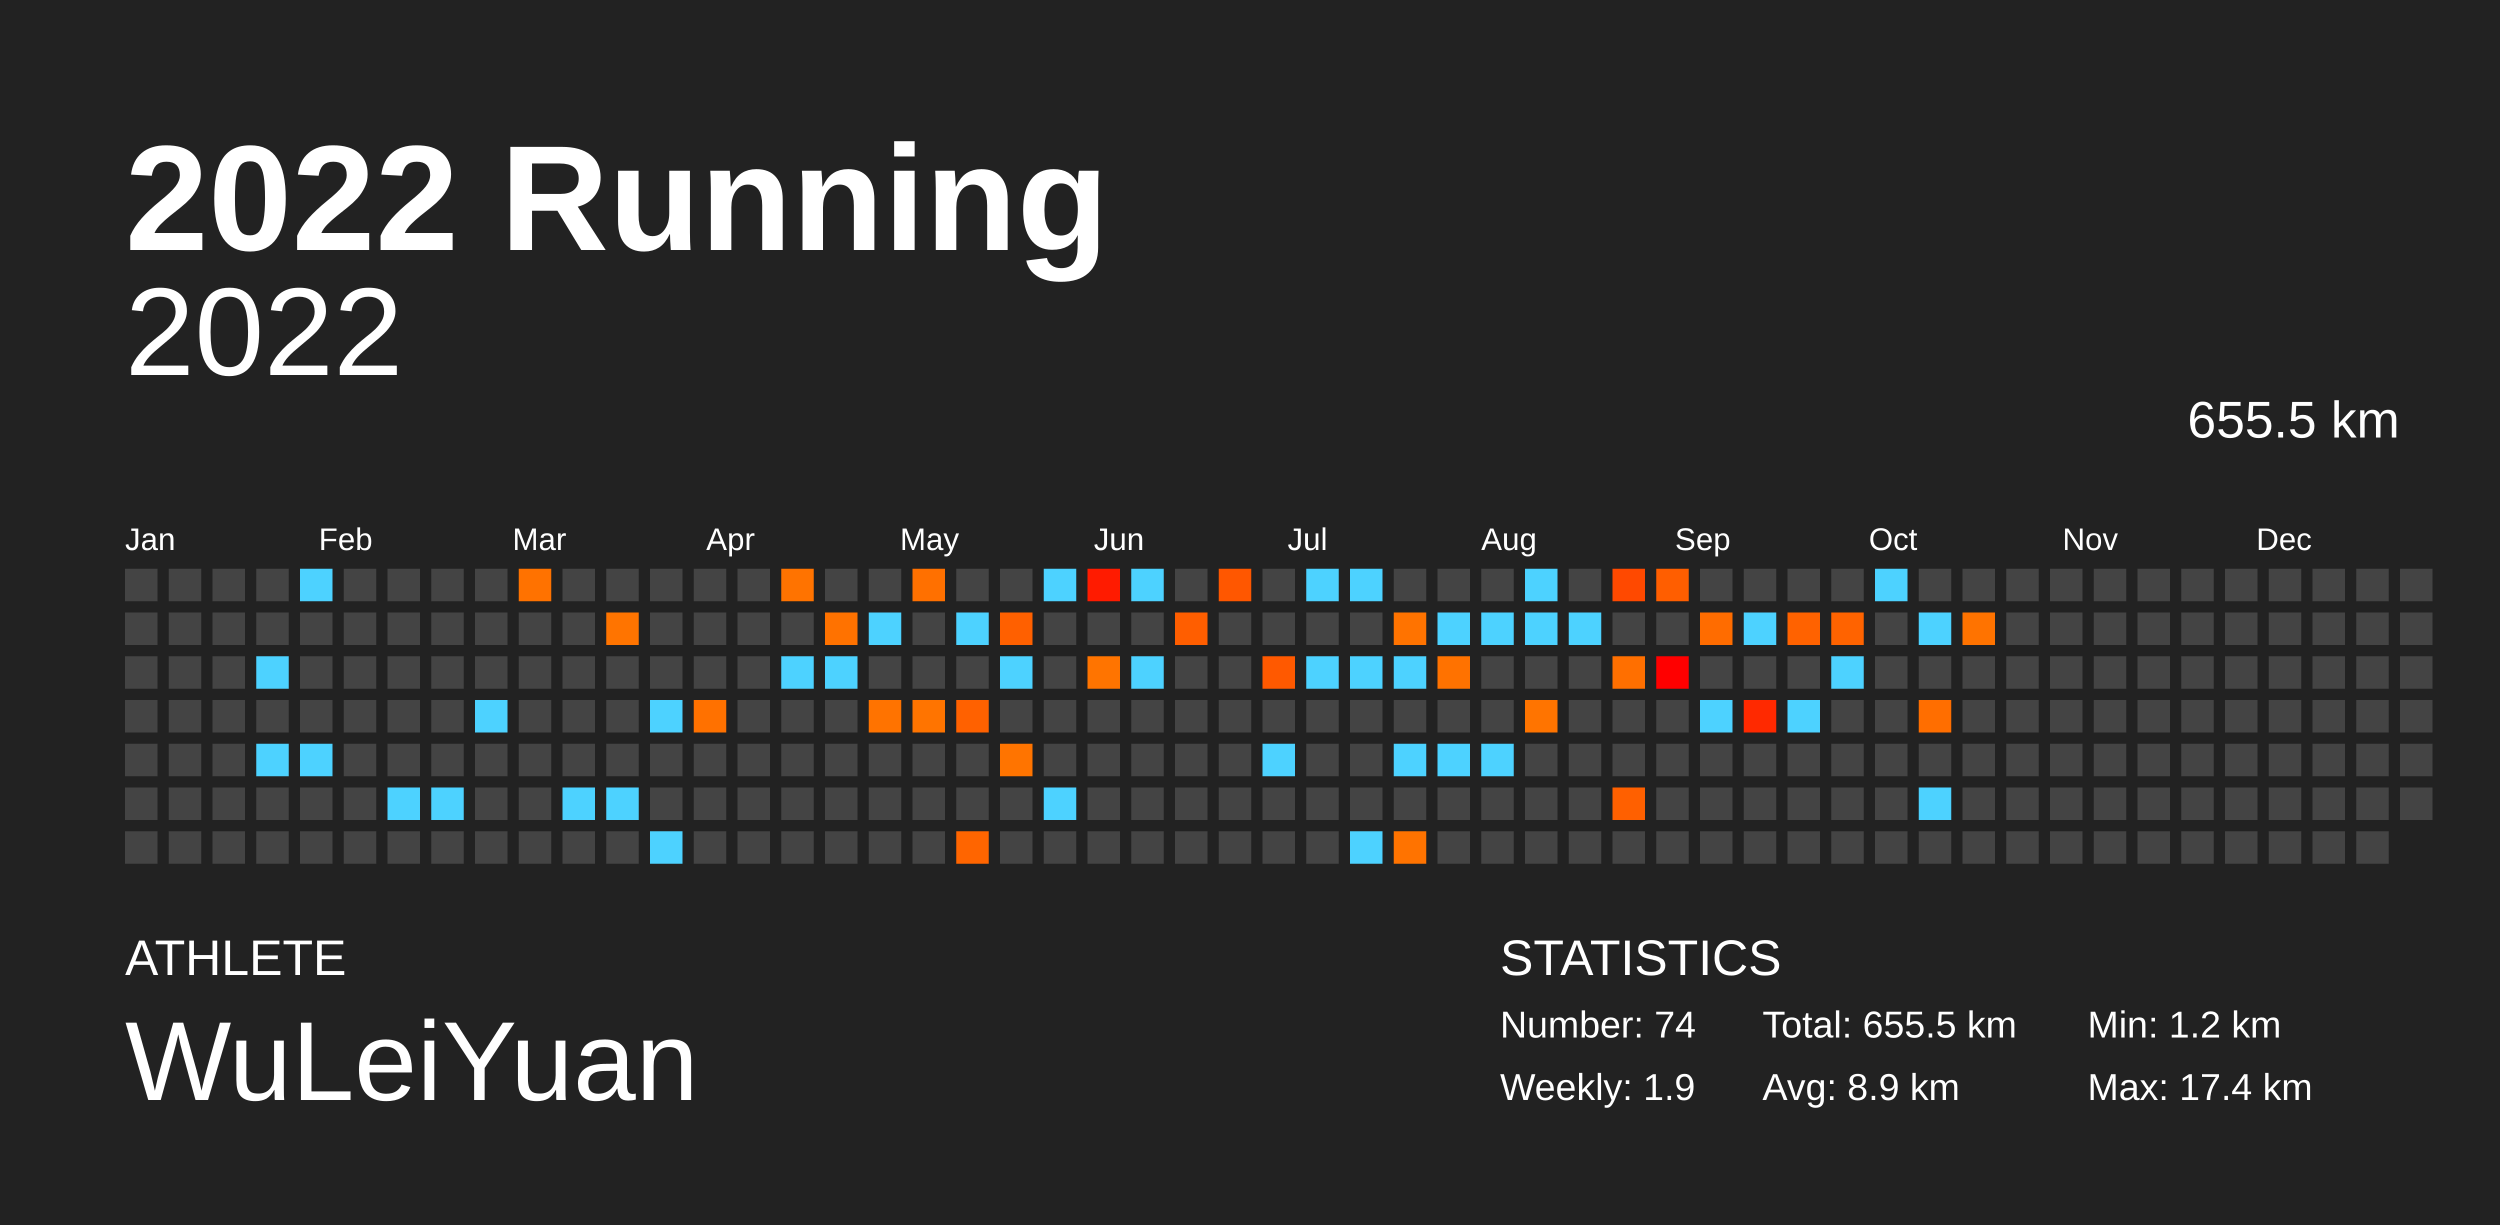
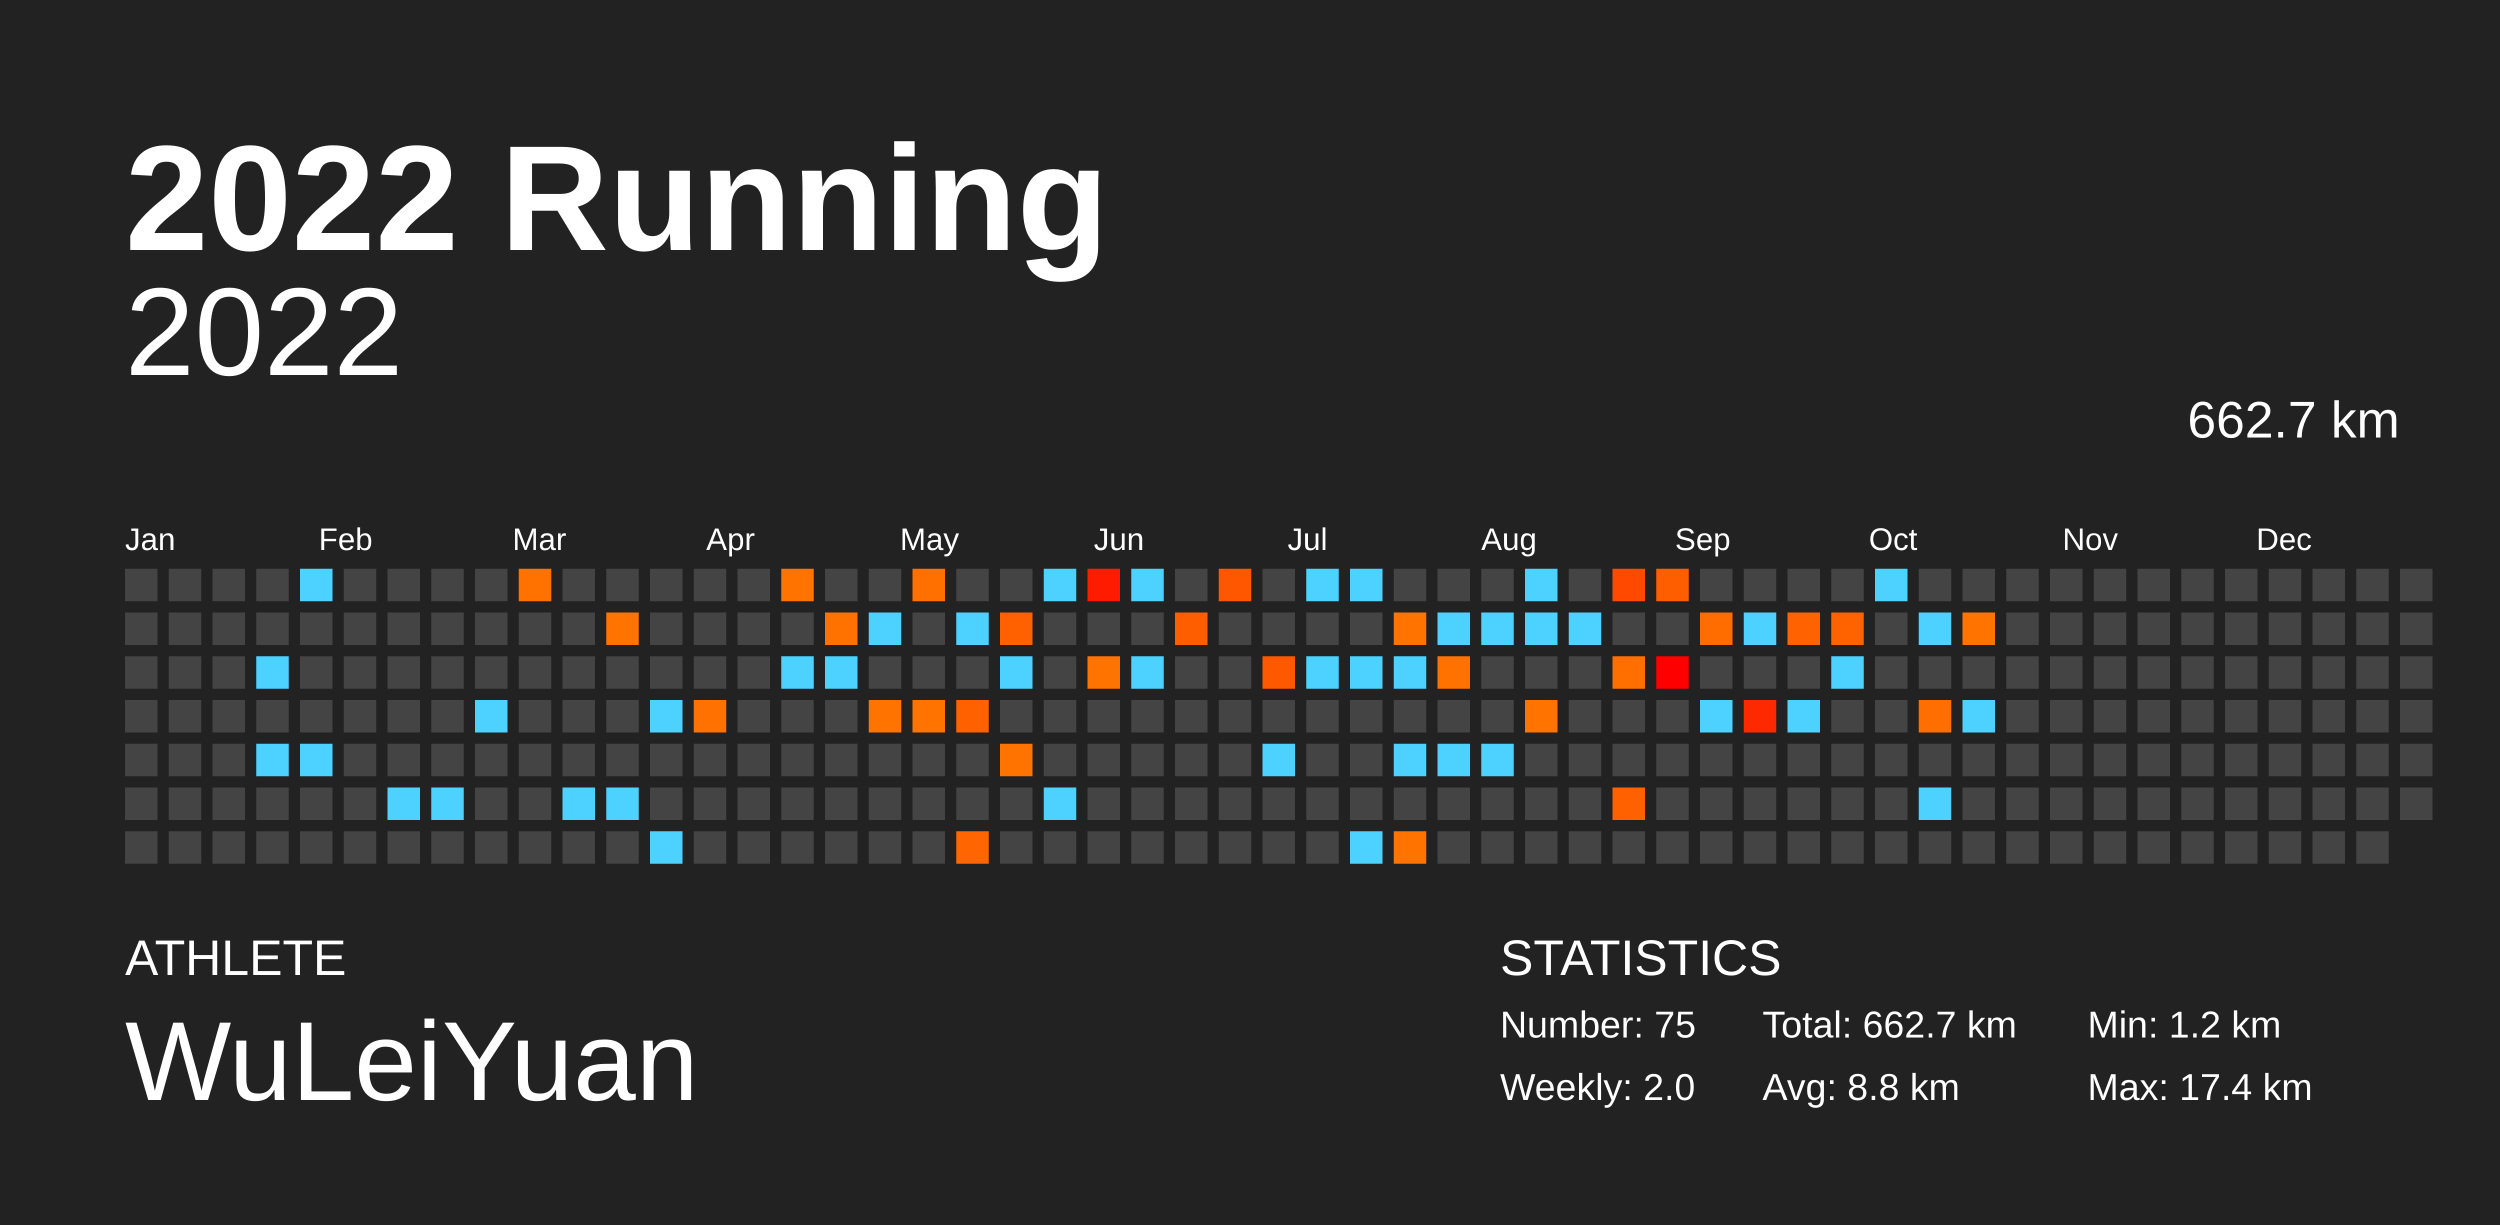
<svg xmlns="http://www.w3.org/2000/svg" baseProfile="full" height="98mm" version="1.1" viewBox="0,0,200,98" width="200mm">
  <defs />
  <rect fill="#222222" height="98" width="200" x="0" y="0" />
  <text fill="#FFFFFF" style="font-size:12px; font-family:Arial; font-weight:bold;" x="10" y="20">2022 Running</text>
  <text fill="#FFFFFF" style="font-size:4px; font-family:Arial" x="10" y="78">ATHLETE</text>
  <text fill="#FFFFFF" style="font-size:9px; font-family:Arial" x="10" y="88">WuLeiYuan</text>
  <text fill="#FFFFFF" style="font-size:4px; font-family:Arial" x="120" y="78">STATISTICS</text>
-   <text fill="#FFFFFF" style="font-size:3px; font-family:Arial" x="120" y="83">Number: 74</text>
-   <text fill="#FFFFFF" style="font-size:3px; font-family:Arial" x="120" y="88">Weekly: 1.9</text>
-   <text fill="#FFFFFF" style="font-size:3px; font-family:Arial" x="141" y="83">Total: 655.5 km</text>
-   <text fill="#FFFFFF" style="font-size:3px; font-family:Arial" x="141" y="88">Avg: 8.9 km</text>
+   <text fill="#FFFFFF" style="font-size:3px; font-family:Arial" x="120" y="83">Number: 75</text>
+   <text fill="#FFFFFF" style="font-size:3px; font-family:Arial" x="120" y="88">Weekly: 2.0</text>
+   <text fill="#FFFFFF" style="font-size:3px; font-family:Arial" x="141" y="83">Total: 662.7 km</text>
+   <text fill="#FFFFFF" style="font-size:3px; font-family:Arial" x="141" y="88">Avg: 8.8 km</text>
  <text fill="#FFFFFF" style="font-size:3px; font-family:Arial" x="167" y="83">Min: 1.2 km</text>
  <text fill="#FFFFFF" style="font-size:3px; font-family:Arial" x="167" y="88">Max: 17.4 km</text>
  <text alignment-baseline="hanging" fill="#FFFFFF" style="font-size:10.0px; font-family:Arial;" x="10" y="30">2022</text>
-   <text alignment-baseline="hanging" fill="#FFFFFF" style="font-size:4.125px; font-family:Arial;" x="175" y="35">655.5 km</text>
+   <text alignment-baseline="hanging" fill="#FFFFFF" style="font-size:4.125px; font-family:Arial;" x="175" y="35">662.7 km</text>
  <text fill="#FFFFFF" style="font-size:2.5px; font-family:Arial" x="10.0" y="44">Jan</text>
  <text fill="#FFFFFF" style="font-size:2.5px; font-family:Arial" x="25.5" y="44">Feb</text>
  <text fill="#FFFFFF" style="font-size:2.5px; font-family:Arial" x="41.0" y="44">Mar</text>
  <text fill="#FFFFFF" style="font-size:2.5px; font-family:Arial" x="56.5" y="44">Apr</text>
  <text fill="#FFFFFF" style="font-size:2.5px; font-family:Arial" x="72.0" y="44">May</text>
  <text fill="#FFFFFF" style="font-size:2.5px; font-family:Arial" x="87.5" y="44">Jun</text>
  <text fill="#FFFFFF" style="font-size:2.5px; font-family:Arial" x="103.0" y="44">Jul</text>
  <text fill="#FFFFFF" style="font-size:2.5px; font-family:Arial" x="118.5" y="44">Aug</text>
  <text fill="#FFFFFF" style="font-size:2.5px; font-family:Arial" x="134.0" y="44">Sep</text>
  <text fill="#FFFFFF" style="font-size:2.5px; font-family:Arial" x="149.5" y="44">Oct</text>
  <text fill="#FFFFFF" style="font-size:2.5px; font-family:Arial" x="165.0" y="44">Nov</text>
  <text fill="#FFFFFF" style="font-size:2.5px; font-family:Arial" x="180.5" y="44">Dec</text>
  <rect fill="#444444" height="2.6" width="2.6" x="10.0" y="45.5" />
  <rect fill="#444444" height="2.6" width="2.6" x="10.0" y="49.0" />
  <rect fill="#444444" height="2.6" width="2.6" x="10.0" y="52.5" />
  <rect fill="#444444" height="2.6" width="2.6" x="10.0" y="56.0" />
  <rect fill="#444444" height="2.6" width="2.6" x="10.0" y="59.5" />
  <rect fill="#444444" height="2.6" width="2.6" x="10.0" y="63.0" />
  <rect fill="#444444" height="2.6" width="2.6" x="10.0" y="66.5" />
  <rect fill="#444444" height="2.6" width="2.6" x="13.5" y="45.5" />
  <rect fill="#444444" height="2.6" width="2.6" x="13.5" y="49.0" />
  <rect fill="#444444" height="2.6" width="2.6" x="13.5" y="52.5" />
  <rect fill="#444444" height="2.6" width="2.6" x="13.5" y="56.0" />
  <rect fill="#444444" height="2.6" width="2.6" x="13.5" y="59.5" />
  <rect fill="#444444" height="2.6" width="2.6" x="13.5" y="63.0" />
  <rect fill="#444444" height="2.6" width="2.6" x="13.5" y="66.5" />
  <rect fill="#444444" height="2.6" width="2.6" x="17.0" y="45.5" />
  <rect fill="#444444" height="2.6" width="2.6" x="17.0" y="49.0" />
  <rect fill="#444444" height="2.6" width="2.6" x="17.0" y="52.5" />
  <rect fill="#444444" height="2.6" width="2.6" x="17.0" y="56.0" />
  <rect fill="#444444" height="2.6" width="2.6" x="17.0" y="59.5" />
  <rect fill="#444444" height="2.6" width="2.6" x="17.0" y="63.0" />
  <rect fill="#444444" height="2.6" width="2.6" x="17.0" y="66.5" />
  <rect fill="#444444" height="2.6" width="2.6" x="20.5" y="45.5" />
  <rect fill="#444444" height="2.6" width="2.6" x="20.5" y="49.0" />
  <rect fill="#4dd2ff" height="2.6" width="2.6" x="20.5" y="52.5" />
  <rect fill="#444444" height="2.6" width="2.6" x="20.5" y="56.0" />
  <rect fill="#4dd2ff" height="2.6" width="2.6" x="20.5" y="59.5" />
  <rect fill="#444444" height="2.6" width="2.6" x="20.5" y="63.0" />
  <rect fill="#444444" height="2.6" width="2.6" x="20.5" y="66.5" />
  <rect fill="#4dd2ff" height="2.6" width="2.6" x="24.0" y="45.5" />
  <rect fill="#444444" height="2.6" width="2.6" x="24.0" y="49.0" />
  <rect fill="#444444" height="2.6" width="2.6" x="24.0" y="52.5" />
  <rect fill="#444444" height="2.6" width="2.6" x="24.0" y="56.0" />
  <rect fill="#4dd2ff" height="2.6" width="2.6" x="24.0" y="59.5" />
  <rect fill="#444444" height="2.6" width="2.6" x="24.0" y="63.0" />
  <rect fill="#444444" height="2.6" width="2.6" x="24.0" y="66.5" />
  <rect fill="#444444" height="2.6" width="2.6" x="27.5" y="45.5" />
  <rect fill="#444444" height="2.6" width="2.6" x="27.5" y="49.0" />
  <rect fill="#444444" height="2.6" width="2.6" x="27.5" y="52.5" />
  <rect fill="#444444" height="2.6" width="2.6" x="27.5" y="56.0" />
  <rect fill="#444444" height="2.6" width="2.6" x="27.5" y="59.5" />
  <rect fill="#444444" height="2.6" width="2.6" x="27.5" y="63.0" />
  <rect fill="#444444" height="2.6" width="2.6" x="27.5" y="66.5" />
  <rect fill="#444444" height="2.6" width="2.6" x="31.0" y="45.5" />
  <rect fill="#444444" height="2.6" width="2.6" x="31.0" y="49.0" />
  <rect fill="#444444" height="2.6" width="2.6" x="31.0" y="52.5" />
  <rect fill="#444444" height="2.6" width="2.6" x="31.0" y="56.0" />
  <rect fill="#444444" height="2.6" width="2.6" x="31.0" y="59.5" />
  <rect fill="#4dd2ff" height="2.6" width="2.6" x="31.0" y="63.0" />
  <rect fill="#444444" height="2.6" width="2.6" x="31.0" y="66.5" />
  <rect fill="#444444" height="2.6" width="2.6" x="34.5" y="45.5" />
  <rect fill="#444444" height="2.6" width="2.6" x="34.5" y="49.0" />
  <rect fill="#444444" height="2.6" width="2.6" x="34.5" y="52.5" />
  <rect fill="#444444" height="2.6" width="2.6" x="34.5" y="56.0" />
  <rect fill="#444444" height="2.6" width="2.6" x="34.5" y="59.5" />
  <rect fill="#4dd2ff" height="2.6" width="2.6" x="34.5" y="63.0" />
  <rect fill="#444444" height="2.6" width="2.6" x="34.5" y="66.5" />
  <rect fill="#444444" height="2.6" width="2.6" x="38.0" y="45.5" />
  <rect fill="#444444" height="2.6" width="2.6" x="38.0" y="49.0" />
  <rect fill="#444444" height="2.6" width="2.6" x="38.0" y="52.5" />
  <rect fill="#4dd2ff" height="2.6" width="2.6" x="38.0" y="56.0" />
  <rect fill="#444444" height="2.6" width="2.6" x="38.0" y="59.5" />
  <rect fill="#444444" height="2.6" width="2.6" x="38.0" y="63.0" />
  <rect fill="#444444" height="2.6" width="2.6" x="38.0" y="66.5" />
  <rect fill="#ff7200" height="2.6" width="2.6" x="41.5" y="45.5" />
  <rect fill="#444444" height="2.6" width="2.6" x="41.5" y="49.0" />
  <rect fill="#444444" height="2.6" width="2.6" x="41.5" y="52.5" />
  <rect fill="#444444" height="2.6" width="2.6" x="41.5" y="56.0" />
  <rect fill="#444444" height="2.6" width="2.6" x="41.5" y="59.5" />
  <rect fill="#444444" height="2.6" width="2.6" x="41.5" y="63.0" />
  <rect fill="#444444" height="2.6" width="2.6" x="41.5" y="66.5" />
  <rect fill="#444444" height="2.6" width="2.6" x="45.0" y="45.5" />
  <rect fill="#444444" height="2.6" width="2.6" x="45.0" y="49.0" />
  <rect fill="#444444" height="2.6" width="2.6" x="45.0" y="52.5" />
  <rect fill="#444444" height="2.6" width="2.6" x="45.0" y="56.0" />
  <rect fill="#444444" height="2.6" width="2.6" x="45.0" y="59.5" />
  <rect fill="#4dd2ff" height="2.6" width="2.6" x="45.0" y="63.0" />
  <rect fill="#444444" height="2.6" width="2.6" x="45.0" y="66.5" />
  <rect fill="#444444" height="2.6" width="2.6" x="48.5" y="45.5" />
  <rect fill="#ff7400" height="2.6" width="2.6" x="48.5" y="49.0" />
  <rect fill="#444444" height="2.6" width="2.6" x="48.5" y="52.5" />
  <rect fill="#444444" height="2.6" width="2.6" x="48.5" y="56.0" />
  <rect fill="#444444" height="2.6" width="2.6" x="48.5" y="59.5" />
  <rect fill="#4dd2ff" height="2.6" width="2.6" x="48.5" y="63.0" />
  <rect fill="#444444" height="2.6" width="2.6" x="48.5" y="66.5" />
  <rect fill="#444444" height="2.6" width="2.6" x="52.0" y="45.5" />
  <rect fill="#444444" height="2.6" width="2.6" x="52.0" y="49.0" />
  <rect fill="#444444" height="2.6" width="2.6" x="52.0" y="52.5" />
  <rect fill="#4dd2ff" height="2.6" width="2.6" x="52.0" y="56.0" />
  <rect fill="#444444" height="2.6" width="2.6" x="52.0" y="59.5" />
  <rect fill="#444444" height="2.6" width="2.6" x="52.0" y="63.0" />
  <rect fill="#4dd2ff" height="2.6" width="2.6" x="52.0" y="66.5" />
  <rect fill="#444444" height="2.6" width="2.6" x="55.5" y="45.5" />
  <rect fill="#444444" height="2.6" width="2.6" x="55.5" y="49.0" />
  <rect fill="#444444" height="2.6" width="2.6" x="55.5" y="52.5" />
  <rect fill="#ff7100" height="2.6" width="2.6" x="55.5" y="56.0" />
  <rect fill="#444444" height="2.6" width="2.6" x="55.5" y="59.5" />
  <rect fill="#444444" height="2.6" width="2.6" x="55.5" y="63.0" />
  <rect fill="#444444" height="2.6" width="2.6" x="55.5" y="66.5" />
  <rect fill="#444444" height="2.6" width="2.6" x="59.0" y="45.5" />
  <rect fill="#444444" height="2.6" width="2.6" x="59.0" y="49.0" />
  <rect fill="#444444" height="2.6" width="2.6" x="59.0" y="52.5" />
  <rect fill="#444444" height="2.6" width="2.6" x="59.0" y="56.0" />
  <rect fill="#444444" height="2.6" width="2.6" x="59.0" y="59.5" />
  <rect fill="#444444" height="2.6" width="2.6" x="59.0" y="63.0" />
  <rect fill="#444444" height="2.6" width="2.6" x="59.0" y="66.5" />
  <rect fill="#ff7300" height="2.6" width="2.6" x="62.5" y="45.5" />
  <rect fill="#444444" height="2.6" width="2.6" x="62.5" y="49.0" />
  <rect fill="#4dd2ff" height="2.6" width="2.6" x="62.5" y="52.5" />
  <rect fill="#444444" height="2.6" width="2.6" x="62.5" y="56.0" />
  <rect fill="#444444" height="2.6" width="2.6" x="62.5" y="59.5" />
  <rect fill="#444444" height="2.6" width="2.6" x="62.5" y="63.0" />
  <rect fill="#444444" height="2.6" width="2.6" x="62.5" y="66.5" />
  <rect fill="#444444" height="2.6" width="2.6" x="66.0" y="45.5" />
  <rect fill="#ff7200" height="2.6" width="2.6" x="66.0" y="49.0" />
  <rect fill="#4dd2ff" height="2.6" width="2.6" x="66.0" y="52.5" />
  <rect fill="#444444" height="2.6" width="2.6" x="66.0" y="56.0" />
  <rect fill="#444444" height="2.6" width="2.6" x="66.0" y="59.5" />
  <rect fill="#444444" height="2.6" width="2.6" x="66.0" y="63.0" />
  <rect fill="#444444" height="2.6" width="2.6" x="66.0" y="66.5" />
  <rect fill="#444444" height="2.6" width="2.6" x="69.5" y="45.5" />
  <rect fill="#4dd2ff" height="2.6" width="2.6" x="69.5" y="49.0" />
  <rect fill="#444444" height="2.6" width="2.6" x="69.5" y="52.5" />
  <rect fill="#ff7300" height="2.6" width="2.6" x="69.5" y="56.0" />
  <rect fill="#444444" height="2.6" width="2.6" x="69.5" y="59.5" />
  <rect fill="#444444" height="2.6" width="2.6" x="69.5" y="63.0" />
  <rect fill="#444444" height="2.6" width="2.6" x="69.5" y="66.5" />
  <rect fill="#ff7000" height="2.6" width="2.6" x="73.0" y="45.5" />
  <rect fill="#444444" height="2.6" width="2.6" x="73.0" y="49.0" />
  <rect fill="#444444" height="2.6" width="2.6" x="73.0" y="52.5" />
  <rect fill="#ff7400" height="2.6" width="2.6" x="73.0" y="56.0" />
  <rect fill="#444444" height="2.6" width="2.6" x="73.0" y="59.5" />
  <rect fill="#444444" height="2.6" width="2.6" x="73.0" y="63.0" />
  <rect fill="#444444" height="2.6" width="2.6" x="73.0" y="66.5" />
  <rect fill="#444444" height="2.6" width="2.6" x="76.5" y="45.5" />
  <rect fill="#4dd2ff" height="2.6" width="2.6" x="76.5" y="49.0" />
  <rect fill="#444444" height="2.6" width="2.6" x="76.5" y="52.5" />
  <rect fill="#ff6100" height="2.6" width="2.6" x="76.5" y="56.0" />
  <rect fill="#444444" height="2.6" width="2.6" x="76.5" y="59.5" />
  <rect fill="#444444" height="2.6" width="2.6" x="76.5" y="63.0" />
  <rect fill="#ff6500" height="2.6" width="2.6" x="76.5" y="66.5" />
  <rect fill="#444444" height="2.6" width="2.6" x="80.0" y="45.5" />
  <rect fill="#ff6000" height="2.6" width="2.6" x="80.0" y="49.0" />
  <rect fill="#4dd2ff" height="2.6" width="2.6" x="80.0" y="52.5" />
  <rect fill="#444444" height="2.6" width="2.6" x="80.0" y="56.0" />
  <rect fill="#ff7400" height="2.6" width="2.6" x="80.0" y="59.5" />
  <rect fill="#444444" height="2.6" width="2.6" x="80.0" y="63.0" />
  <rect fill="#444444" height="2.6" width="2.6" x="80.0" y="66.5" />
  <rect fill="#4dd2ff" height="2.6" width="2.6" x="83.5" y="45.5" />
  <rect fill="#444444" height="2.6" width="2.6" x="83.5" y="49.0" />
  <rect fill="#444444" height="2.6" width="2.6" x="83.5" y="52.5" />
  <rect fill="#444444" height="2.6" width="2.6" x="83.5" y="56.0" />
  <rect fill="#444444" height="2.6" width="2.6" x="83.5" y="59.5" />
  <rect fill="#4dd2ff" height="2.6" width="2.6" x="83.5" y="63.0" />
  <rect fill="#444444" height="2.6" width="2.6" x="83.5" y="66.5" />
  <rect fill="#ff1b00" height="2.6" width="2.6" x="87.0" y="45.5" />
  <rect fill="#444444" height="2.6" width="2.6" x="87.0" y="49.0" />
  <rect fill="#ff7400" height="2.6" width="2.6" x="87.0" y="52.5" />
  <rect fill="#444444" height="2.6" width="2.6" x="87.0" y="56.0" />
  <rect fill="#444444" height="2.6" width="2.6" x="87.0" y="59.5" />
  <rect fill="#444444" height="2.6" width="2.6" x="87.0" y="63.0" />
  <rect fill="#444444" height="2.6" width="2.6" x="87.0" y="66.5" />
  <rect fill="#4dd2ff" height="2.6" width="2.6" x="90.5" y="45.5" />
  <rect fill="#444444" height="2.6" width="2.6" x="90.5" y="49.0" />
  <rect fill="#4dd2ff" height="2.6" width="2.6" x="90.5" y="52.5" />
  <rect fill="#444444" height="2.6" width="2.6" x="90.5" y="56.0" />
  <rect fill="#444444" height="2.6" width="2.6" x="90.5" y="59.5" />
  <rect fill="#444444" height="2.6" width="2.6" x="90.5" y="63.0" />
  <rect fill="#444444" height="2.6" width="2.6" x="90.5" y="66.5" />
  <rect fill="#444444" height="2.6" width="2.6" x="94.0" y="45.5" />
  <rect fill="#ff5e00" height="2.6" width="2.6" x="94.0" y="49.0" />
  <rect fill="#444444" height="2.6" width="2.6" x="94.0" y="52.5" />
  <rect fill="#444444" height="2.6" width="2.6" x="94.0" y="56.0" />
  <rect fill="#444444" height="2.6" width="2.6" x="94.0" y="59.5" />
  <rect fill="#444444" height="2.6" width="2.6" x="94.0" y="63.0" />
  <rect fill="#444444" height="2.6" width="2.6" x="94.0" y="66.5" />
  <rect fill="#ff5700" height="2.6" width="2.6" x="97.5" y="45.5" />
  <rect fill="#444444" height="2.6" width="2.6" x="97.5" y="49.0" />
  <rect fill="#444444" height="2.6" width="2.6" x="97.5" y="52.5" />
  <rect fill="#444444" height="2.6" width="2.6" x="97.5" y="56.0" />
  <rect fill="#444444" height="2.6" width="2.6" x="97.5" y="59.5" />
  <rect fill="#444444" height="2.6" width="2.6" x="97.5" y="63.0" />
  <rect fill="#444444" height="2.6" width="2.6" x="97.5" y="66.5" />
  <rect fill="#444444" height="2.6" width="2.6" x="101.0" y="45.5" />
  <rect fill="#444444" height="2.6" width="2.6" x="101.0" y="49.0" />
  <rect fill="#ff5900" height="2.6" width="2.6" x="101.0" y="52.5" />
  <rect fill="#444444" height="2.6" width="2.6" x="101.0" y="56.0" />
  <rect fill="#4dd2ff" height="2.6" width="2.6" x="101.0" y="59.5" />
  <rect fill="#444444" height="2.6" width="2.6" x="101.0" y="63.0" />
  <rect fill="#444444" height="2.6" width="2.6" x="101.0" y="66.5" />
  <rect fill="#4dd2ff" height="2.6" width="2.6" x="104.5" y="45.5" />
  <rect fill="#444444" height="2.6" width="2.6" x="104.5" y="49.0" />
  <rect fill="#4dd2ff" height="2.6" width="2.6" x="104.5" y="52.5" />
  <rect fill="#444444" height="2.6" width="2.6" x="104.5" y="56.0" />
  <rect fill="#444444" height="2.6" width="2.6" x="104.5" y="59.5" />
  <rect fill="#444444" height="2.6" width="2.6" x="104.5" y="63.0" />
  <rect fill="#444444" height="2.6" width="2.6" x="104.5" y="66.5" />
  <rect fill="#4dd2ff" height="2.6" width="2.6" x="108.0" y="45.5" />
  <rect fill="#444444" height="2.6" width="2.6" x="108.0" y="49.0" />
  <rect fill="#4dd2ff" height="2.6" width="2.6" x="108.0" y="52.5" />
  <rect fill="#444444" height="2.6" width="2.6" x="108.0" y="56.0" />
  <rect fill="#444444" height="2.6" width="2.6" x="108.0" y="59.5" />
  <rect fill="#444444" height="2.6" width="2.6" x="108.0" y="63.0" />
  <rect fill="#4dd2ff" height="2.6" width="2.6" x="108.0" y="66.5" />
  <rect fill="#444444" height="2.6" width="2.6" x="111.5" y="45.5" />
  <rect fill="#ff7300" height="2.6" width="2.6" x="111.5" y="49.0" />
  <rect fill="#4dd2ff" height="2.6" width="2.6" x="111.5" y="52.5" />
  <rect fill="#444444" height="2.6" width="2.6" x="111.5" y="56.0" />
  <rect fill="#4dd2ff" height="2.6" width="2.6" x="111.5" y="59.5" />
  <rect fill="#444444" height="2.6" width="2.6" x="111.5" y="63.0" />
  <rect fill="#ff7300" height="2.6" width="2.6" x="111.5" y="66.5" />
  <rect fill="#444444" height="2.6" width="2.6" x="115.0" y="45.5" />
  <rect fill="#4dd2ff" height="2.6" width="2.6" x="115.0" y="49.0" />
  <rect fill="#ff7200" height="2.6" width="2.6" x="115.0" y="52.5" />
  <rect fill="#444444" height="2.6" width="2.6" x="115.0" y="56.0" />
  <rect fill="#4dd2ff" height="2.6" width="2.6" x="115.0" y="59.5" />
  <rect fill="#444444" height="2.6" width="2.6" x="115.0" y="63.0" />
  <rect fill="#444444" height="2.6" width="2.6" x="115.0" y="66.5" />
  <rect fill="#444444" height="2.6" width="2.6" x="118.5" y="45.5" />
  <rect fill="#4dd2ff" height="2.6" width="2.6" x="118.5" y="49.0" />
  <rect fill="#444444" height="2.6" width="2.6" x="118.5" y="52.5" />
  <rect fill="#444444" height="2.6" width="2.6" x="118.5" y="56.0" />
  <rect fill="#4dd2ff" height="2.6" width="2.6" x="118.5" y="59.5" />
  <rect fill="#444444" height="2.6" width="2.6" x="118.5" y="63.0" />
  <rect fill="#444444" height="2.6" width="2.6" x="118.5" y="66.5" />
  <rect fill="#4dd2ff" height="2.6" width="2.6" x="122.0" y="45.5" />
  <rect fill="#4dd2ff" height="2.6" width="2.6" x="122.0" y="49.0" />
  <rect fill="#444444" height="2.6" width="2.6" x="122.0" y="52.5" />
  <rect fill="#ff7400" height="2.6" width="2.6" x="122.0" y="56.0" />
  <rect fill="#444444" height="2.6" width="2.6" x="122.0" y="59.5" />
  <rect fill="#444444" height="2.6" width="2.6" x="122.0" y="63.0" />
  <rect fill="#444444" height="2.6" width="2.6" x="122.0" y="66.5" />
  <rect fill="#444444" height="2.6" width="2.6" x="125.5" y="45.5" />
  <rect fill="#4dd2ff" height="2.6" width="2.6" x="125.5" y="49.0" />
  <rect fill="#444444" height="2.6" width="2.6" x="125.5" y="52.5" />
  <rect fill="#444444" height="2.6" width="2.6" x="125.5" y="56.0" />
  <rect fill="#444444" height="2.6" width="2.6" x="125.5" y="59.5" />
  <rect fill="#444444" height="2.6" width="2.6" x="125.5" y="63.0" />
  <rect fill="#444444" height="2.6" width="2.6" x="125.5" y="66.5" />
  <rect fill="#ff4900" height="2.6" width="2.6" x="129.0" y="45.5" />
  <rect fill="#444444" height="2.6" width="2.6" x="129.0" y="49.0" />
  <rect fill="#ff6f00" height="2.6" width="2.6" x="129.0" y="52.5" />
  <rect fill="#444444" height="2.6" width="2.6" x="129.0" y="56.0" />
  <rect fill="#444444" height="2.6" width="2.6" x="129.0" y="59.5" />
  <rect fill="#ff6000" height="2.6" width="2.6" x="129.0" y="63.0" />
  <rect fill="#444444" height="2.6" width="2.6" x="129.0" y="66.5" />
  <rect fill="#ff5e00" height="2.6" width="2.6" x="132.5" y="45.5" />
  <rect fill="#444444" height="2.6" width="2.6" x="132.5" y="49.0" />
  <rect fill="#ff0000" height="2.6" width="2.6" x="132.5" y="52.5" />
  <rect fill="#444444" height="2.6" width="2.6" x="132.5" y="56.0" />
  <rect fill="#444444" height="2.6" width="2.6" x="132.5" y="59.5" />
  <rect fill="#444444" height="2.6" width="2.6" x="132.5" y="63.0" />
  <rect fill="#444444" height="2.6" width="2.6" x="132.5" y="66.5" />
  <rect fill="#444444" height="2.6" width="2.6" x="136.0" y="45.5" />
  <rect fill="#ff6c00" height="2.6" width="2.6" x="136.0" y="49.0" />
  <rect fill="#444444" height="2.6" width="2.6" x="136.0" y="52.5" />
  <rect fill="#4dd2ff" height="2.6" width="2.6" x="136.0" y="56.0" />
  <rect fill="#444444" height="2.6" width="2.6" x="136.0" y="59.5" />
  <rect fill="#444444" height="2.6" width="2.6" x="136.0" y="63.0" />
  <rect fill="#444444" height="2.6" width="2.6" x="136.0" y="66.5" />
  <rect fill="#444444" height="2.6" width="2.6" x="139.5" y="45.5" />
  <rect fill="#4dd2ff" height="2.6" width="2.6" x="139.5" y="49.0" />
  <rect fill="#444444" height="2.6" width="2.6" x="139.5" y="52.5" />
  <rect fill="#ff2900" height="2.6" width="2.6" x="139.5" y="56.0" />
  <rect fill="#444444" height="2.6" width="2.6" x="139.5" y="59.5" />
  <rect fill="#444444" height="2.6" width="2.6" x="139.5" y="63.0" />
  <rect fill="#444444" height="2.6" width="2.6" x="139.5" y="66.5" />
  <rect fill="#444444" height="2.6" width="2.6" x="143.0" y="45.5" />
  <rect fill="#ff6200" height="2.6" width="2.6" x="143.0" y="49.0" />
  <rect fill="#444444" height="2.6" width="2.6" x="143.0" y="52.5" />
  <rect fill="#4dd2ff" height="2.6" width="2.6" x="143.0" y="56.0" />
  <rect fill="#444444" height="2.6" width="2.6" x="143.0" y="59.5" />
  <rect fill="#444444" height="2.6" width="2.6" x="143.0" y="63.0" />
  <rect fill="#444444" height="2.6" width="2.6" x="143.0" y="66.5" />
  <rect fill="#444444" height="2.6" width="2.6" x="146.5" y="45.5" />
  <rect fill="#ff6300" height="2.6" width="2.6" x="146.5" y="49.0" />
  <rect fill="#4dd2ff" height="2.6" width="2.6" x="146.5" y="52.5" />
  <rect fill="#444444" height="2.6" width="2.6" x="146.5" y="56.0" />
  <rect fill="#444444" height="2.6" width="2.6" x="146.5" y="59.5" />
  <rect fill="#444444" height="2.6" width="2.6" x="146.5" y="63.0" />
  <rect fill="#444444" height="2.6" width="2.6" x="146.5" y="66.5" />
  <rect fill="#4dd2ff" height="2.6" width="2.6" x="150.0" y="45.5" />
  <rect fill="#444444" height="2.6" width="2.6" x="150.0" y="49.0" />
  <rect fill="#444444" height="2.6" width="2.6" x="150.0" y="52.5" />
  <rect fill="#444444" height="2.6" width="2.6" x="150.0" y="56.0" />
  <rect fill="#444444" height="2.6" width="2.6" x="150.0" y="59.5" />
  <rect fill="#444444" height="2.6" width="2.6" x="150.0" y="63.0" />
  <rect fill="#444444" height="2.6" width="2.6" x="150.0" y="66.5" />
  <rect fill="#444444" height="2.6" width="2.6" x="153.5" y="45.5" />
  <rect fill="#4dd2ff" height="2.6" width="2.6" x="153.5" y="49.0" />
  <rect fill="#444444" height="2.6" width="2.6" x="153.5" y="52.5" />
  <rect fill="#ff6e00" height="2.6" width="2.6" x="153.5" y="56.0" />
  <rect fill="#444444" height="2.6" width="2.6" x="153.5" y="59.5" />
  <rect fill="#4dd2ff" height="2.6" width="2.6" x="153.5" y="63.0" />
  <rect fill="#444444" height="2.6" width="2.6" x="153.5" y="66.5" />
  <rect fill="#444444" height="2.6" width="2.6" x="157.0" y="45.5" />
  <rect fill="#ff7300" height="2.6" width="2.6" x="157.0" y="49.0" />
  <rect fill="#444444" height="2.6" width="2.6" x="157.0" y="52.5" />
-   <rect fill="#444444" height="2.6" width="2.6" x="157.0" y="56.0" />
+   <rect fill="#4dd2ff" height="2.6" width="2.6" x="157.0" y="56.0" />
  <rect fill="#444444" height="2.6" width="2.6" x="157.0" y="59.5" />
  <rect fill="#444444" height="2.6" width="2.6" x="157.0" y="63.0" />
  <rect fill="#444444" height="2.6" width="2.6" x="157.0" y="66.5" />
  <rect fill="#444444" height="2.6" width="2.6" x="160.5" y="45.5" />
  <rect fill="#444444" height="2.6" width="2.6" x="160.5" y="49.0" />
  <rect fill="#444444" height="2.6" width="2.6" x="160.5" y="52.5" />
  <rect fill="#444444" height="2.6" width="2.6" x="160.5" y="56.0" />
  <rect fill="#444444" height="2.6" width="2.6" x="160.5" y="59.5" />
  <rect fill="#444444" height="2.6" width="2.6" x="160.5" y="63.0" />
  <rect fill="#444444" height="2.6" width="2.6" x="160.5" y="66.5" />
  <rect fill="#444444" height="2.6" width="2.6" x="164.0" y="45.5" />
  <rect fill="#444444" height="2.6" width="2.6" x="164.0" y="49.0" />
  <rect fill="#444444" height="2.6" width="2.6" x="164.0" y="52.5" />
  <rect fill="#444444" height="2.6" width="2.6" x="164.0" y="56.0" />
  <rect fill="#444444" height="2.6" width="2.6" x="164.0" y="59.5" />
  <rect fill="#444444" height="2.6" width="2.6" x="164.0" y="63.0" />
  <rect fill="#444444" height="2.6" width="2.6" x="164.0" y="66.5" />
  <rect fill="#444444" height="2.6" width="2.6" x="167.5" y="45.5" />
  <rect fill="#444444" height="2.6" width="2.6" x="167.5" y="49.0" />
  <rect fill="#444444" height="2.6" width="2.6" x="167.5" y="52.5" />
  <rect fill="#444444" height="2.6" width="2.6" x="167.5" y="56.0" />
  <rect fill="#444444" height="2.6" width="2.6" x="167.5" y="59.5" />
  <rect fill="#444444" height="2.6" width="2.6" x="167.5" y="63.0" />
  <rect fill="#444444" height="2.6" width="2.6" x="167.5" y="66.5" />
  <rect fill="#444444" height="2.6" width="2.6" x="171.0" y="45.5" />
  <rect fill="#444444" height="2.6" width="2.6" x="171.0" y="49.0" />
  <rect fill="#444444" height="2.6" width="2.6" x="171.0" y="52.5" />
  <rect fill="#444444" height="2.6" width="2.6" x="171.0" y="56.0" />
  <rect fill="#444444" height="2.6" width="2.6" x="171.0" y="59.5" />
  <rect fill="#444444" height="2.6" width="2.6" x="171.0" y="63.0" />
  <rect fill="#444444" height="2.6" width="2.6" x="171.0" y="66.5" />
  <rect fill="#444444" height="2.6" width="2.6" x="174.5" y="45.5" />
  <rect fill="#444444" height="2.6" width="2.6" x="174.5" y="49.0" />
  <rect fill="#444444" height="2.6" width="2.6" x="174.5" y="52.5" />
  <rect fill="#444444" height="2.6" width="2.6" x="174.5" y="56.0" />
  <rect fill="#444444" height="2.6" width="2.6" x="174.5" y="59.5" />
  <rect fill="#444444" height="2.6" width="2.6" x="174.5" y="63.0" />
  <rect fill="#444444" height="2.6" width="2.6" x="174.5" y="66.5" />
  <rect fill="#444444" height="2.6" width="2.6" x="178.0" y="45.5" />
  <rect fill="#444444" height="2.6" width="2.6" x="178.0" y="49.0" />
  <rect fill="#444444" height="2.6" width="2.6" x="178.0" y="52.5" />
  <rect fill="#444444" height="2.6" width="2.6" x="178.0" y="56.0" />
  <rect fill="#444444" height="2.6" width="2.6" x="178.0" y="59.5" />
  <rect fill="#444444" height="2.6" width="2.6" x="178.0" y="63.0" />
  <rect fill="#444444" height="2.6" width="2.6" x="178.0" y="66.5" />
  <rect fill="#444444" height="2.6" width="2.6" x="181.5" y="45.5" />
  <rect fill="#444444" height="2.6" width="2.6" x="181.5" y="49.0" />
  <rect fill="#444444" height="2.6" width="2.6" x="181.5" y="52.5" />
  <rect fill="#444444" height="2.6" width="2.6" x="181.5" y="56.0" />
  <rect fill="#444444" height="2.6" width="2.6" x="181.5" y="59.5" />
  <rect fill="#444444" height="2.6" width="2.6" x="181.5" y="63.0" />
  <rect fill="#444444" height="2.6" width="2.6" x="181.5" y="66.5" />
  <rect fill="#444444" height="2.6" width="2.6" x="185.0" y="45.5" />
  <rect fill="#444444" height="2.6" width="2.6" x="185.0" y="49.0" />
  <rect fill="#444444" height="2.6" width="2.6" x="185.0" y="52.5" />
  <rect fill="#444444" height="2.6" width="2.6" x="185.0" y="56.0" />
  <rect fill="#444444" height="2.6" width="2.6" x="185.0" y="59.5" />
  <rect fill="#444444" height="2.6" width="2.6" x="185.0" y="63.0" />
  <rect fill="#444444" height="2.6" width="2.6" x="185.0" y="66.5" />
  <rect fill="#444444" height="2.6" width="2.6" x="188.5" y="45.5" />
  <rect fill="#444444" height="2.6" width="2.6" x="188.5" y="49.0" />
  <rect fill="#444444" height="2.6" width="2.6" x="188.5" y="52.5" />
  <rect fill="#444444" height="2.6" width="2.6" x="188.5" y="56.0" />
  <rect fill="#444444" height="2.6" width="2.6" x="188.5" y="59.5" />
  <rect fill="#444444" height="2.6" width="2.6" x="188.5" y="63.0" />
  <rect fill="#444444" height="2.6" width="2.6" x="188.5" y="66.5" />
  <rect fill="#444444" height="2.6" width="2.6" x="192.0" y="45.5" />
  <rect fill="#444444" height="2.6" width="2.6" x="192.0" y="49.0" />
  <rect fill="#444444" height="2.6" width="2.6" x="192.0" y="52.5" />
  <rect fill="#444444" height="2.6" width="2.6" x="192.0" y="56.0" />
  <rect fill="#444444" height="2.6" width="2.6" x="192.0" y="59.5" />
  <rect fill="#444444" height="2.6" width="2.6" x="192.0" y="63.0" />
</svg>
